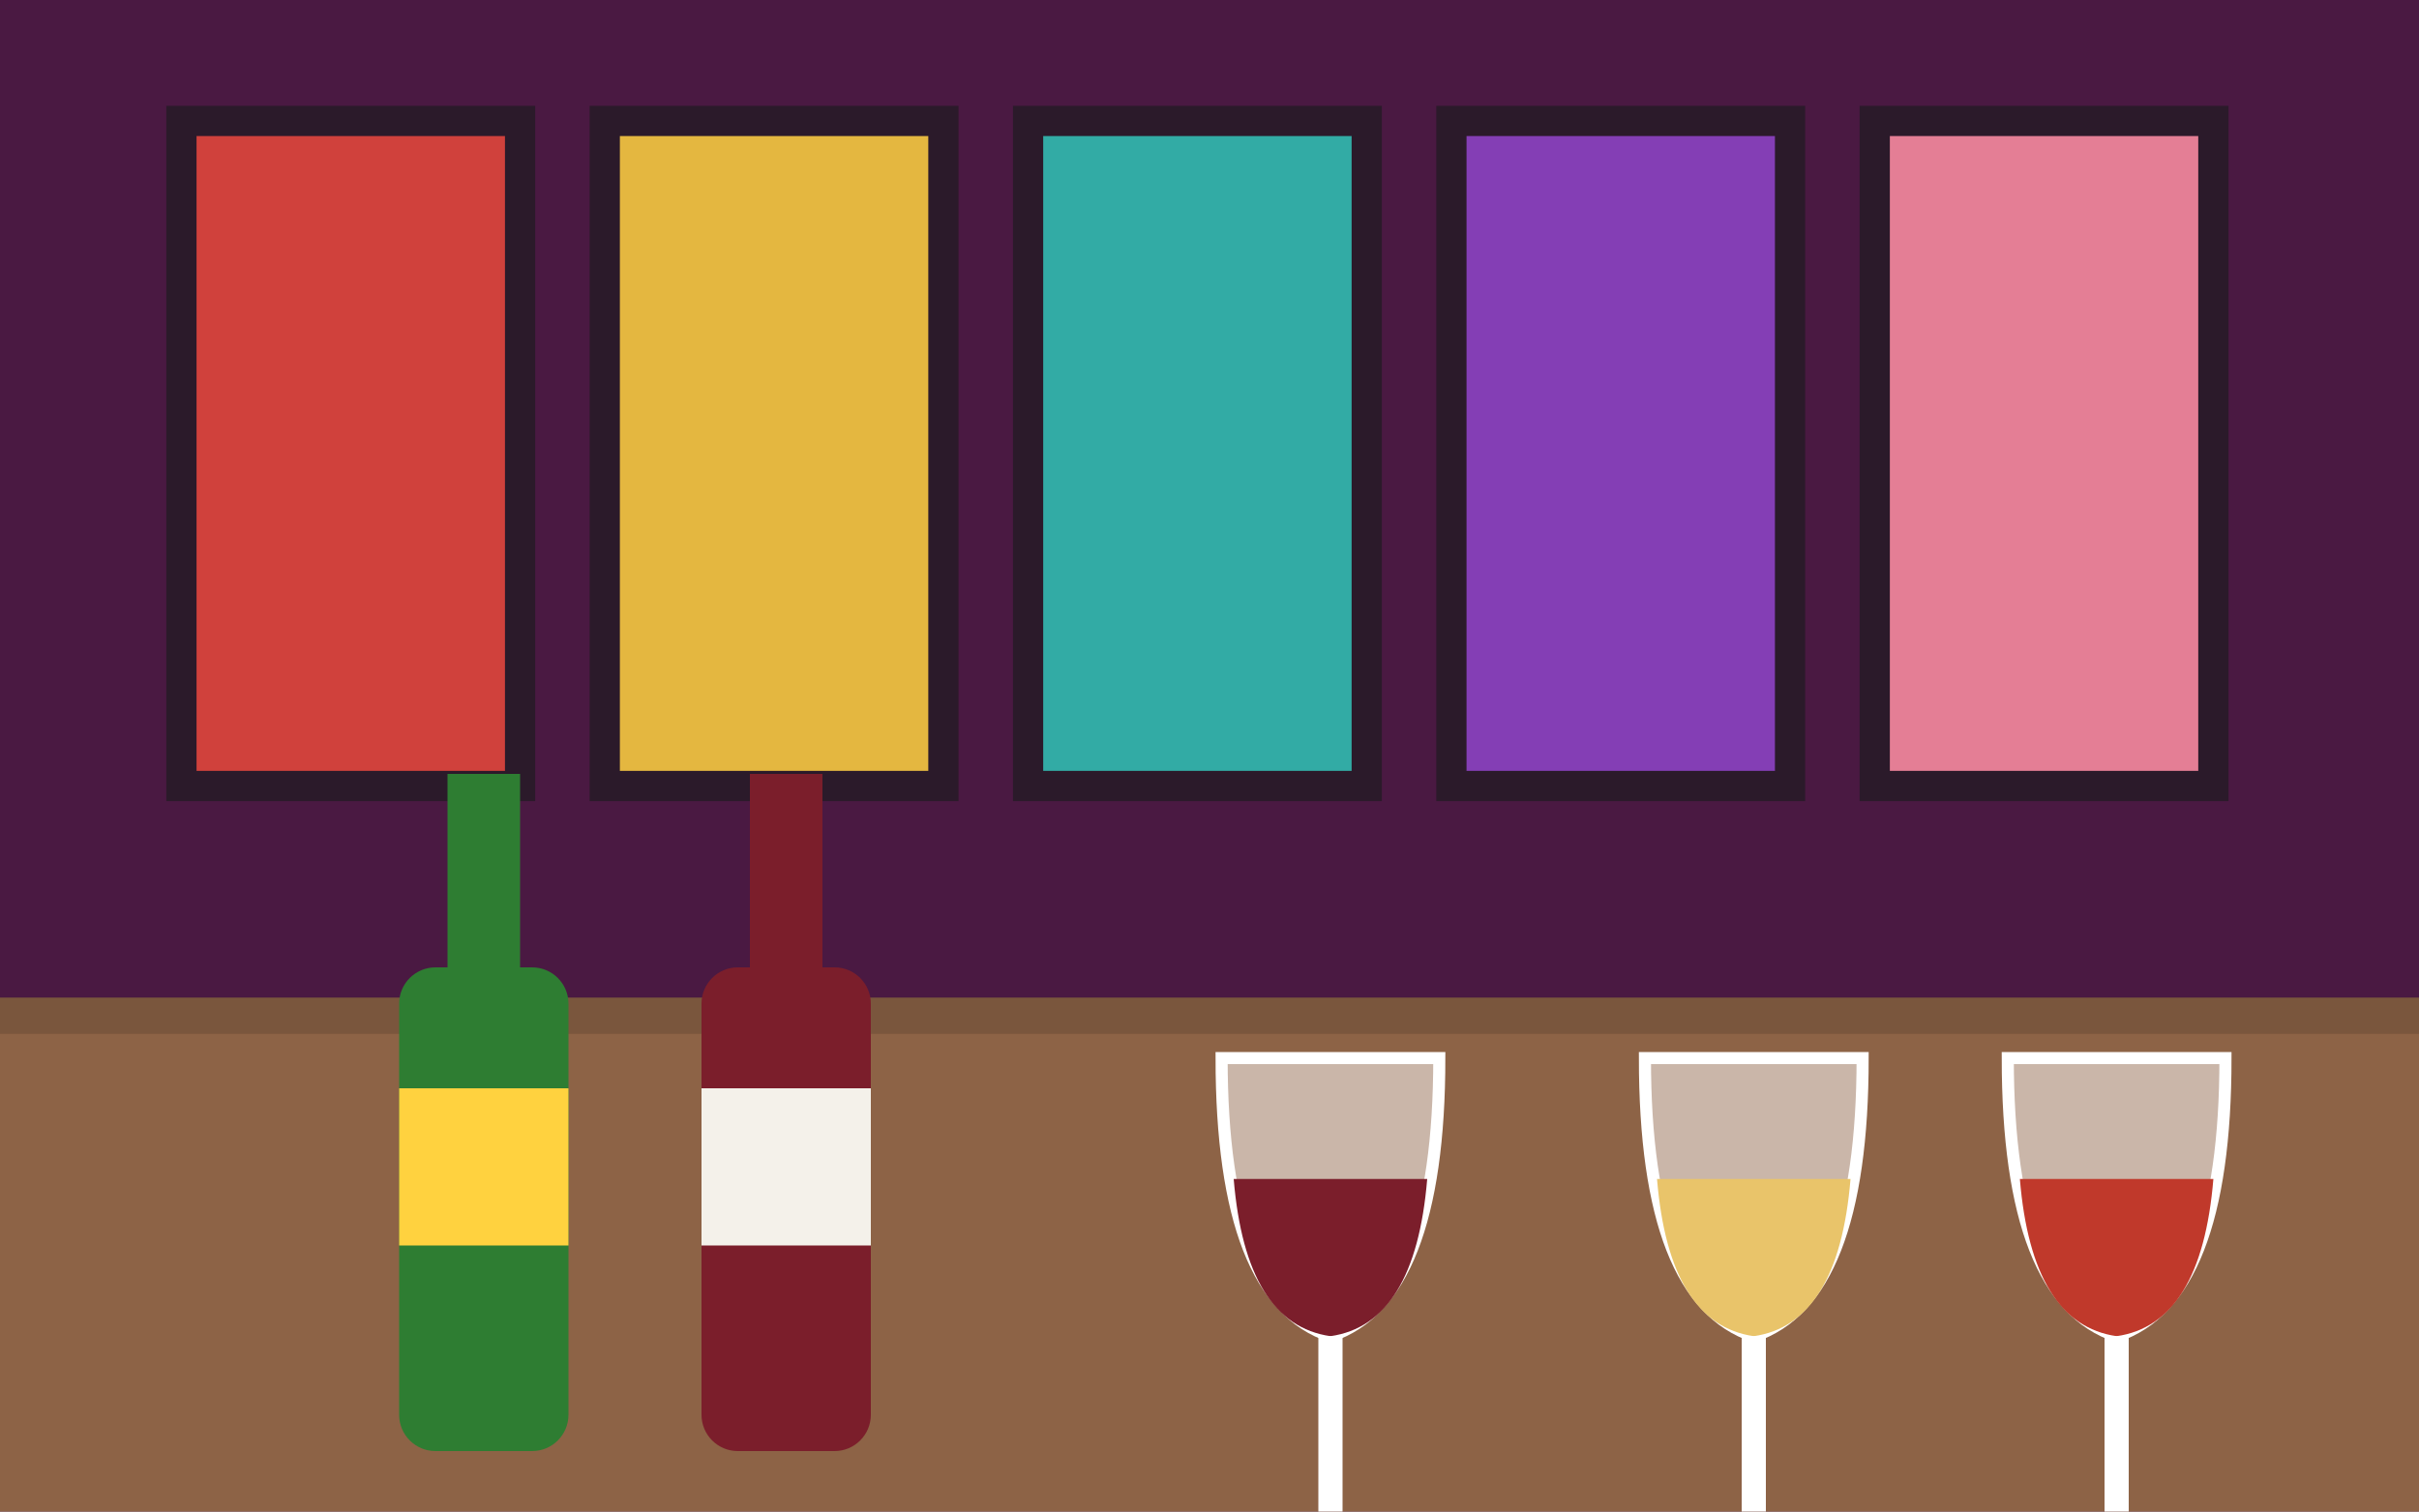
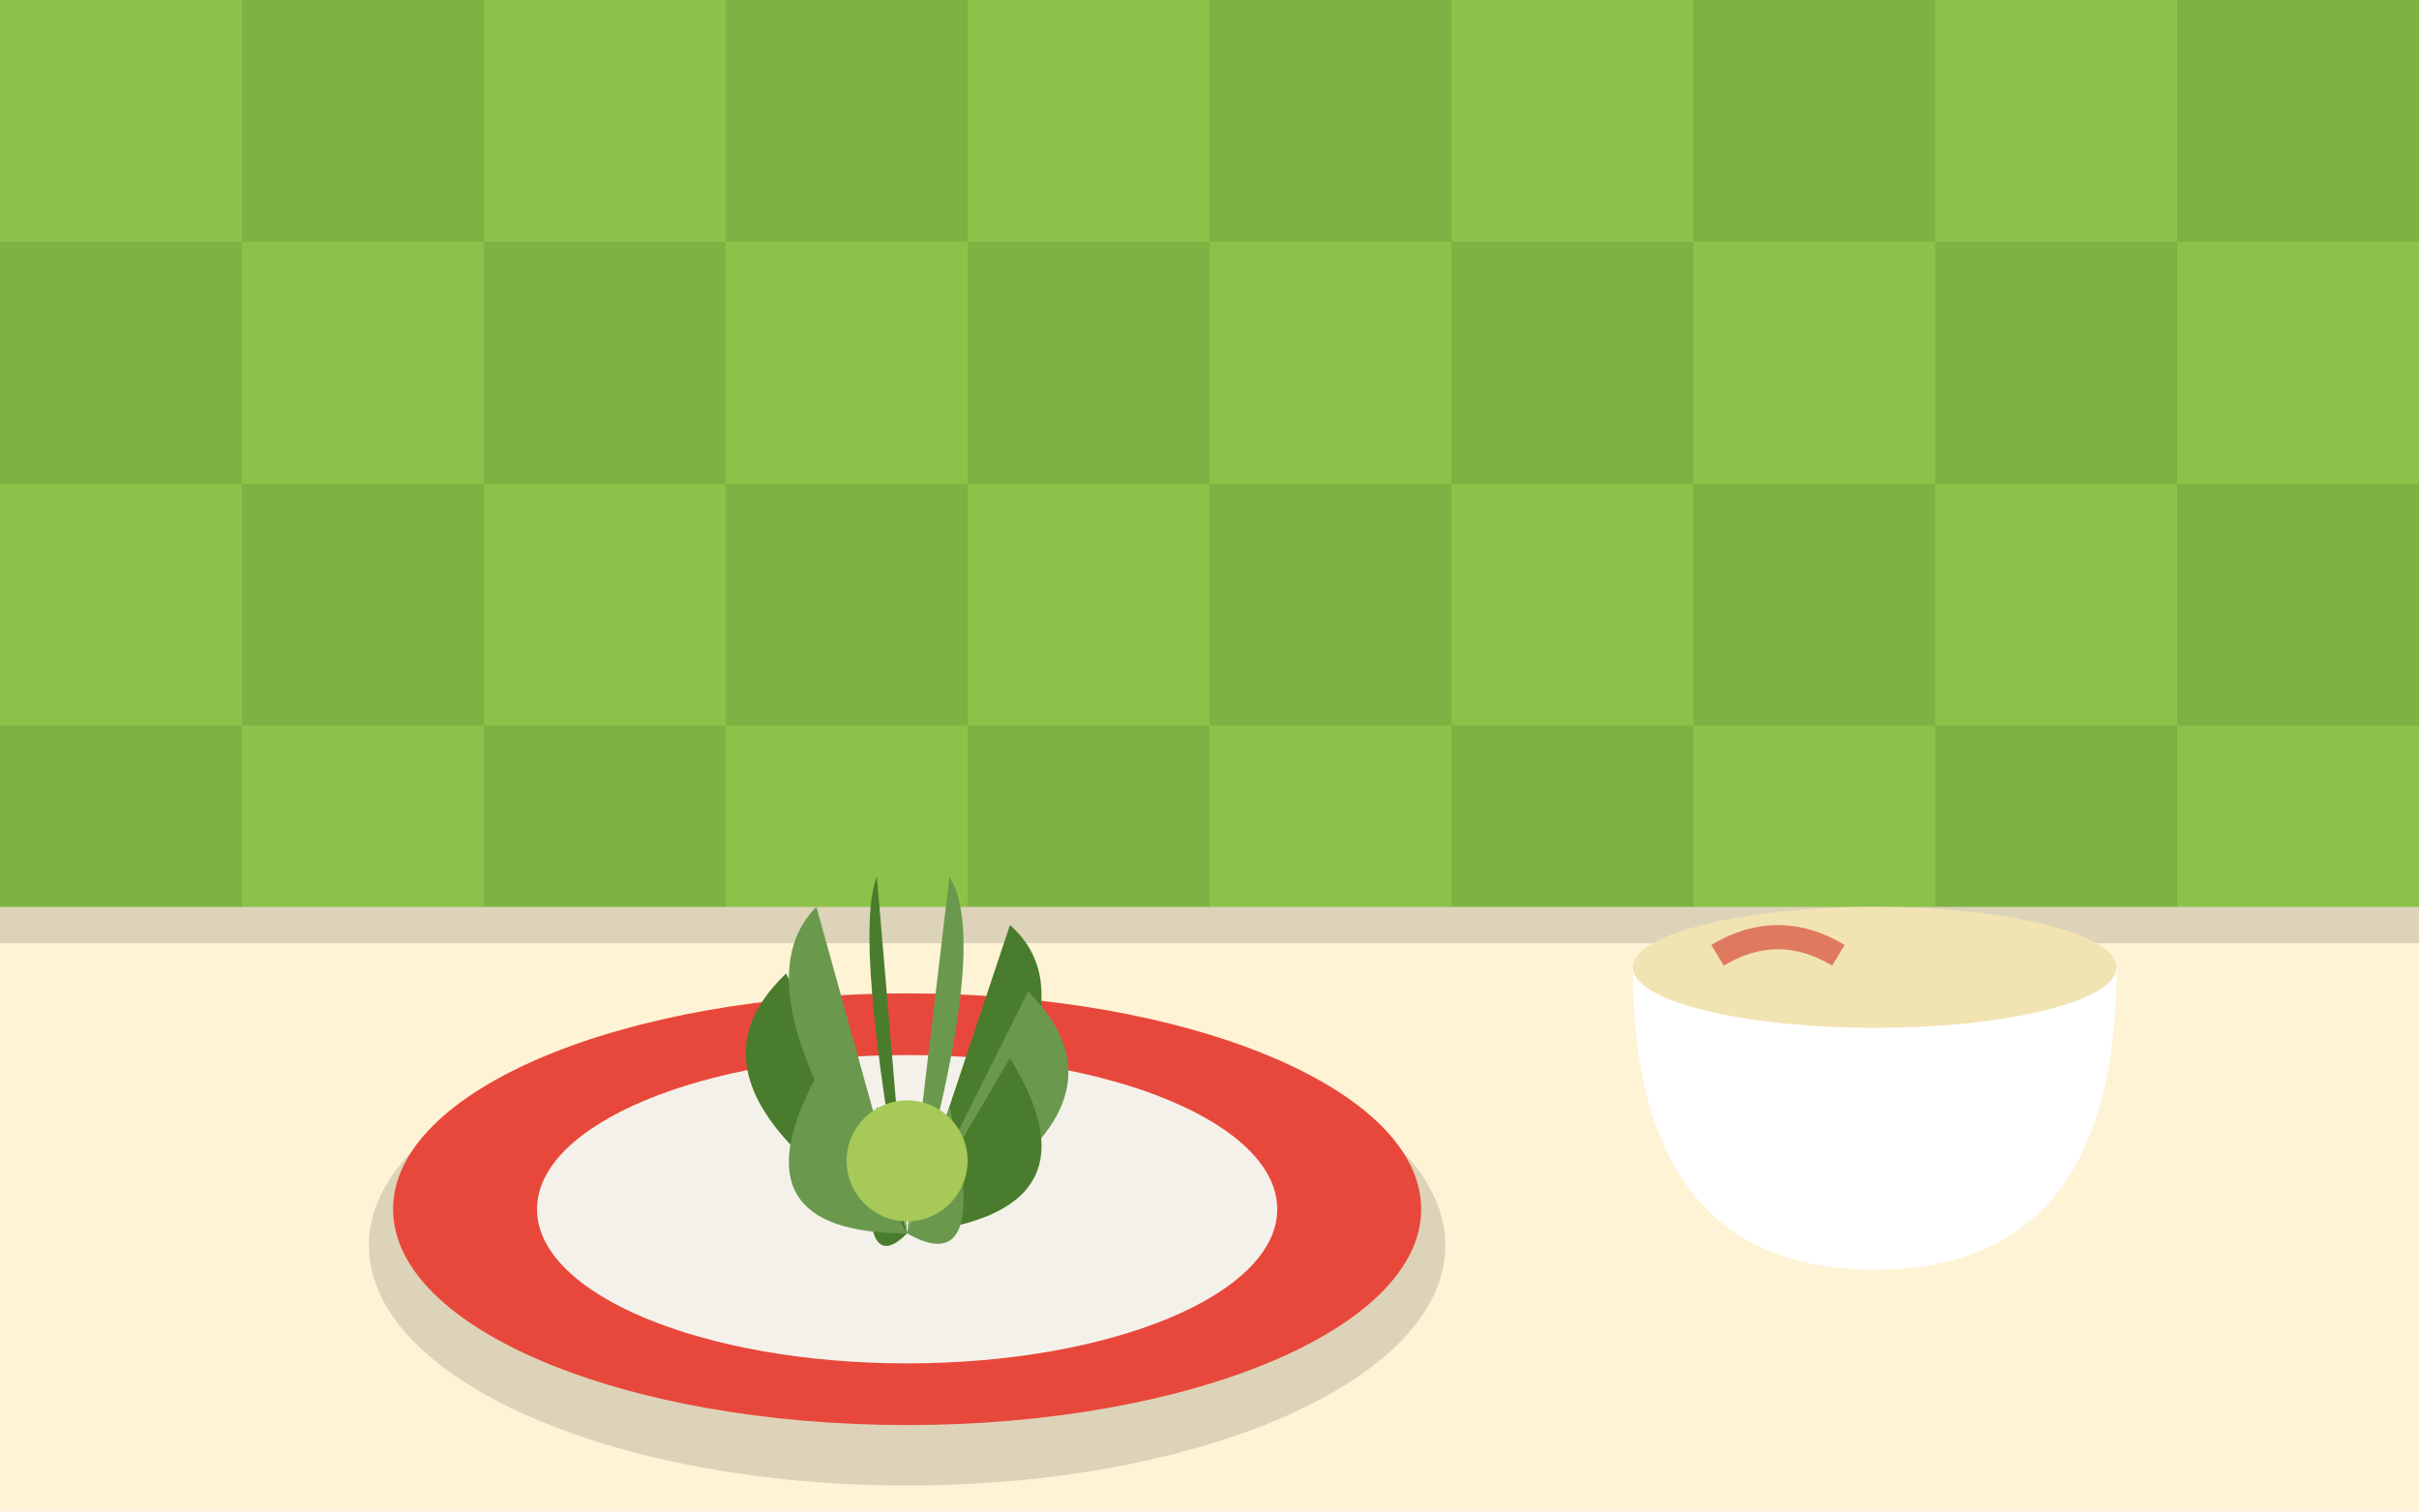
<svg xmlns="http://www.w3.org/2000/svg" viewBox="0 0 400 250" preserveAspectRatio="xMidYMid slice">
  <rect width="400" height="250" fill="#FFF" />
-   <rect width="400" height="250" fill="#4A1942" />
-   <rect x="30" y="20" width="56" height="110" fill="#E8483B" opacity=".85" />
-   <rect x="30" y="20" width="56" height="110" fill="none" stroke="#2B1A2A" stroke-width="5" />
-   <rect x="100" y="20" width="56" height="110" fill="#FFD23F" opacity=".85" />
-   <rect x="100" y="20" width="56" height="110" fill="none" stroke="#2B1A2A" stroke-width="5" />
-   <rect x="170" y="20" width="56" height="110" fill="#2EC4B6" opacity=".85" />
-   <rect x="170" y="20" width="56" height="110" fill="none" stroke="#2B1A2A" stroke-width="5" />
-   <rect x="240" y="20" width="56" height="110" fill="#8E44C9" opacity=".85" />
-   <rect x="240" y="20" width="56" height="110" fill="none" stroke="#2B1A2A" stroke-width="5" />
-   <rect x="310" y="20" width="56" height="110" fill="#FF8FA3" opacity=".85" />
-   <rect x="310" y="20" width="56" height="110" fill="none" stroke="#2B1A2A" stroke-width="5" />
-   <rect x="0" y="165" width="400" height="85" fill="#8D6346" />
-   <rect x="0" y="165" width="400" height="6" fill="#00000022" />
-   <g transform="translate(80,220) scale(1.0)">
-     <rect x="-14" y="-60" width="28" height="80" rx="6" fill="#2E7D32" />
-     <rect x="-6" y="-92" width="12" height="34" fill="#2E7D32" />
-     <rect x="-14" y="-40" width="28" height="26" fill="#FFD23F" />
+   <rect x="0" y="0" width="40" height="40" fill="#8BC34A" />
+   <rect x="0" y="40" width="40" height="40" fill="#7CB342" />
+   <rect x="0" y="80" width="40" height="40" fill="#8BC34A" />
+   <rect x="0" y="120" width="40" height="40" fill="#7CB342" />
+   <rect x="0" y="160" width="40" height="40" fill="#8BC34A" />
+   <rect x="40" y="0" width="40" height="40" fill="#7CB342" />
+   <rect x="40" y="40" width="40" height="40" fill="#8BC34A" />
+   <rect x="40" y="80" width="40" height="40" fill="#7CB342" />
+   <rect x="40" y="120" width="40" height="40" fill="#8BC34A" />
+   <rect x="40" y="160" width="40" height="40" fill="#7CB342" />
+   <rect x="80" y="0" width="40" height="40" fill="#8BC34A" />
+   <rect x="80" y="40" width="40" height="40" fill="#7CB342" />
+   <rect x="80" y="80" width="40" height="40" fill="#8BC34A" />
+   <rect x="80" y="120" width="40" height="40" fill="#7CB342" />
+   <rect x="80" y="160" width="40" height="40" fill="#8BC34A" />
+   <rect x="120" y="0" width="40" height="40" fill="#7CB342" />
+   <rect x="120" y="40" width="40" height="40" fill="#8BC34A" />
+   <rect x="120" y="80" width="40" height="40" fill="#7CB342" />
+   <rect x="120" y="120" width="40" height="40" fill="#8BC34A" />
+   <rect x="120" y="160" width="40" height="40" fill="#7CB342" />
+   <rect x="160" y="0" width="40" height="40" fill="#8BC34A" />
+   <rect x="160" y="40" width="40" height="40" fill="#7CB342" />
+   <rect x="160" y="80" width="40" height="40" fill="#8BC34A" />
+   <rect x="160" y="120" width="40" height="40" fill="#7CB342" />
+   <rect x="160" y="160" width="40" height="40" fill="#8BC34A" />
+   <rect x="200" y="0" width="40" height="40" fill="#7CB342" />
+   <rect x="200" y="40" width="40" height="40" fill="#8BC34A" />
+   <rect x="200" y="80" width="40" height="40" fill="#7CB342" />
+   <rect x="200" y="120" width="40" height="40" fill="#8BC34A" />
+   <rect x="200" y="160" width="40" height="40" fill="#7CB342" />
+   <rect x="240" y="0" width="40" height="40" fill="#8BC34A" />
+   <rect x="240" y="40" width="40" height="40" fill="#7CB342" />
+   <rect x="240" y="80" width="40" height="40" fill="#8BC34A" />
+   <rect x="240" y="120" width="40" height="40" fill="#7CB342" />
+   <rect x="240" y="160" width="40" height="40" fill="#8BC34A" />
+   <rect x="280" y="0" width="40" height="40" fill="#7CB342" />
+   <rect x="280" y="40" width="40" height="40" fill="#8BC34A" />
+   <rect x="280" y="80" width="40" height="40" fill="#7CB342" />
+   <rect x="280" y="120" width="40" height="40" fill="#8BC34A" />
+   <rect x="280" y="160" width="40" height="40" fill="#7CB342" />
+   <rect x="320" y="0" width="40" height="40" fill="#8BC34A" />
+   <rect x="320" y="40" width="40" height="40" fill="#7CB342" />
+   <rect x="320" y="80" width="40" height="40" fill="#8BC34A" />
+   <rect x="320" y="120" width="40" height="40" fill="#7CB342" />
+   <rect x="320" y="160" width="40" height="40" fill="#8BC34A" />
+   <rect x="360" y="0" width="40" height="40" fill="#7CB342" />
+   <rect x="360" y="40" width="40" height="40" fill="#8BC34A" />
+   <rect x="360" y="80" width="40" height="40" fill="#7CB342" />
+   <rect x="360" y="120" width="40" height="40" fill="#8BC34A" />
+   <rect x="360" y="160" width="40" height="40" fill="#7CB342" />
+   <rect x="0" y="150" width="400" height="100" fill="#FFF3D6" />
+   <rect x="0" y="150" width="400" height="6" fill="#00000022" />
+   <g transform="translate(150,200)">
+     <ellipse cx="0" cy="6" rx="89" ry="39.7" fill="#00000022" />
+     <ellipse cx="0" cy="0" rx="85" ry="35.7" fill="#E8483B" />
+     <ellipse cx="0" cy="0" rx="61.2" ry="25.5" fill="#F4F1EA" />
+     <g transform="translate(0,4)">
+       <path d="M0 0 q-40 -24 -20 -43z" fill="#4A7C2E" />
+       <path d="M0 0 q-29 -40 -15 -54z" fill="#6A994E" />
+       <path d="M0 0 q-9 -49 -5 -59z" fill="#4A7C2E" />
+       <path d="M0 0 q14 -48 7 -59z" fill="#6A994E" />
+       <path d="M0 0 q33 -37 17 -51z" fill="#4A7C2E" />
+       <path d="M0 0 q40 -20 20 -40z" fill="#6A994E" />
+       <path d="M0 0 q33 -3 17 -29z" fill="#4A7C2E" />
+       <path d="M0 0 q14 8 7 -21z" fill="#6A994E" />
+       <path d="M0 0 q-9 9 -5 -21z" fill="#4A7C2E" />
+       <path d="M0 0 q-29 0 -15 -26z" fill="#6A994E" />
+       <circle cx="0" cy="-12" r="10" fill="#A7C957" />
+     </g>
  </g>
-   <g transform="translate(130,220) scale(1.0)">
-     <rect x="-14" y="-60" width="28" height="80" rx="6" fill="#7B1E2B" />
-     <rect x="-6" y="-92" width="12" height="34" fill="#7B1E2B" />
-     <rect x="-14" y="-40" width="28" height="26" fill="#F4F1EA" />
-   </g>
-   <g transform="translate(220,235) scale(1.0)">
-     <path d="M-18 -60 h36 q0 40 -18 46 q-18 -6 -18 -46z" fill="#ffffff88" stroke="#fff" stroke-width="2" />
-     <path d="M-16 -40 h32 q-2 24 -16 26 q-14 -2 -16 -26z" fill="#7B1E2B" />
-     <rect x="-2" y="-14" width="4" height="34" fill="#fff" />
-     <ellipse cx="0" cy="22" rx="16" ry="4" fill="#fff" />
-   </g>
-   <g transform="translate(290,235) scale(1.0)">
-     <path d="M-18 -60 h36 q0 40 -18 46 q-18 -6 -18 -46z" fill="#ffffff88" stroke="#fff" stroke-width="2" />
-     <path d="M-16 -40 h32 q-2 24 -16 26 q-14 -2 -16 -26z" fill="#E9C46A" />
-     <rect x="-2" y="-14" width="4" height="34" fill="#fff" />
-     <ellipse cx="0" cy="22" rx="16" ry="4" fill="#fff" />
-   </g>
-   <g transform="translate(350,235) scale(1.0)">
-     <path d="M-18 -60 h36 q0 40 -18 46 q-18 -6 -18 -46z" fill="#ffffff88" stroke="#fff" stroke-width="2" />
-     <path d="M-16 -40 h32 q-2 24 -16 26 q-14 -2 -16 -26z" fill="#C0392B" />
-     <rect x="-2" y="-14" width="4" height="34" fill="#fff" />
-     <ellipse cx="0" cy="22" rx="16" ry="4" fill="#fff" />
+   <g transform="translate(310,180)">
+     <path d="M-40 -20 q0 50 40 50 q40 0 40 -50z" fill="#FFFFFF" />
+     <ellipse cx="0" cy="-20" rx="40" ry="10" fill="#F2E3B3" />
+     <path d="M-26 -22 q10 -6 20 0" stroke="#E07A5F" stroke-width="4" fill="none" />
  </g>
</svg>
